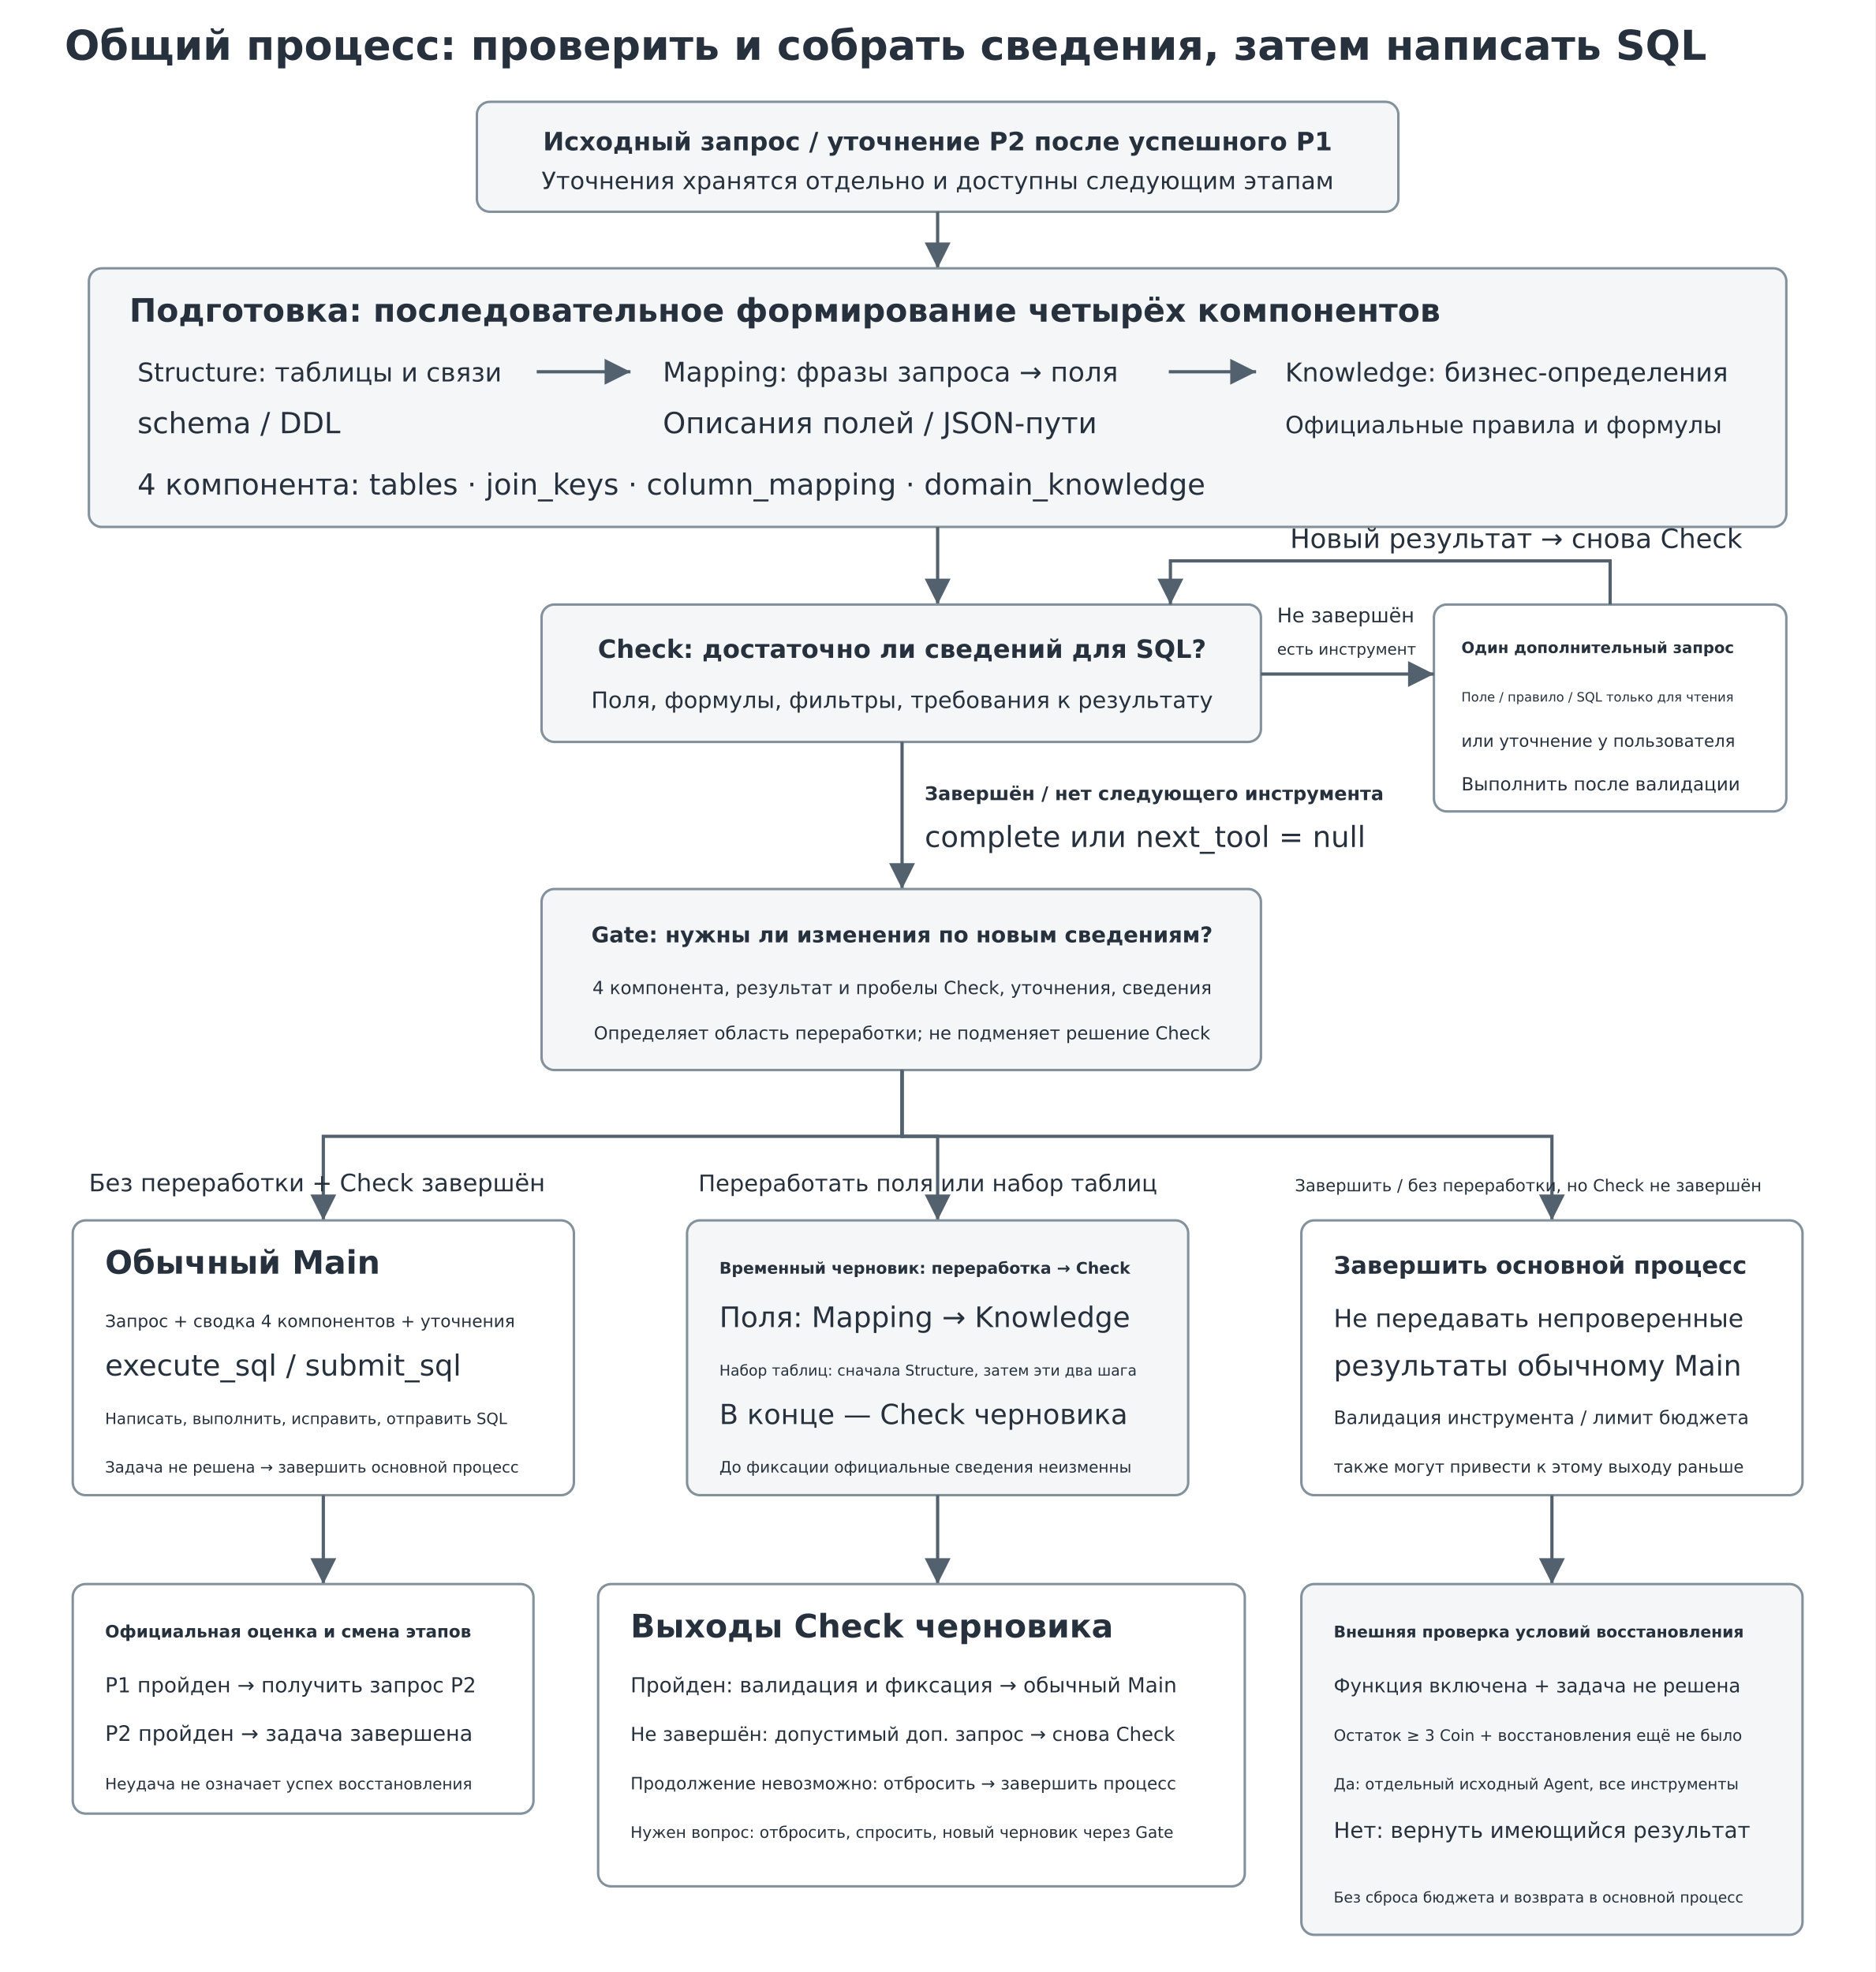
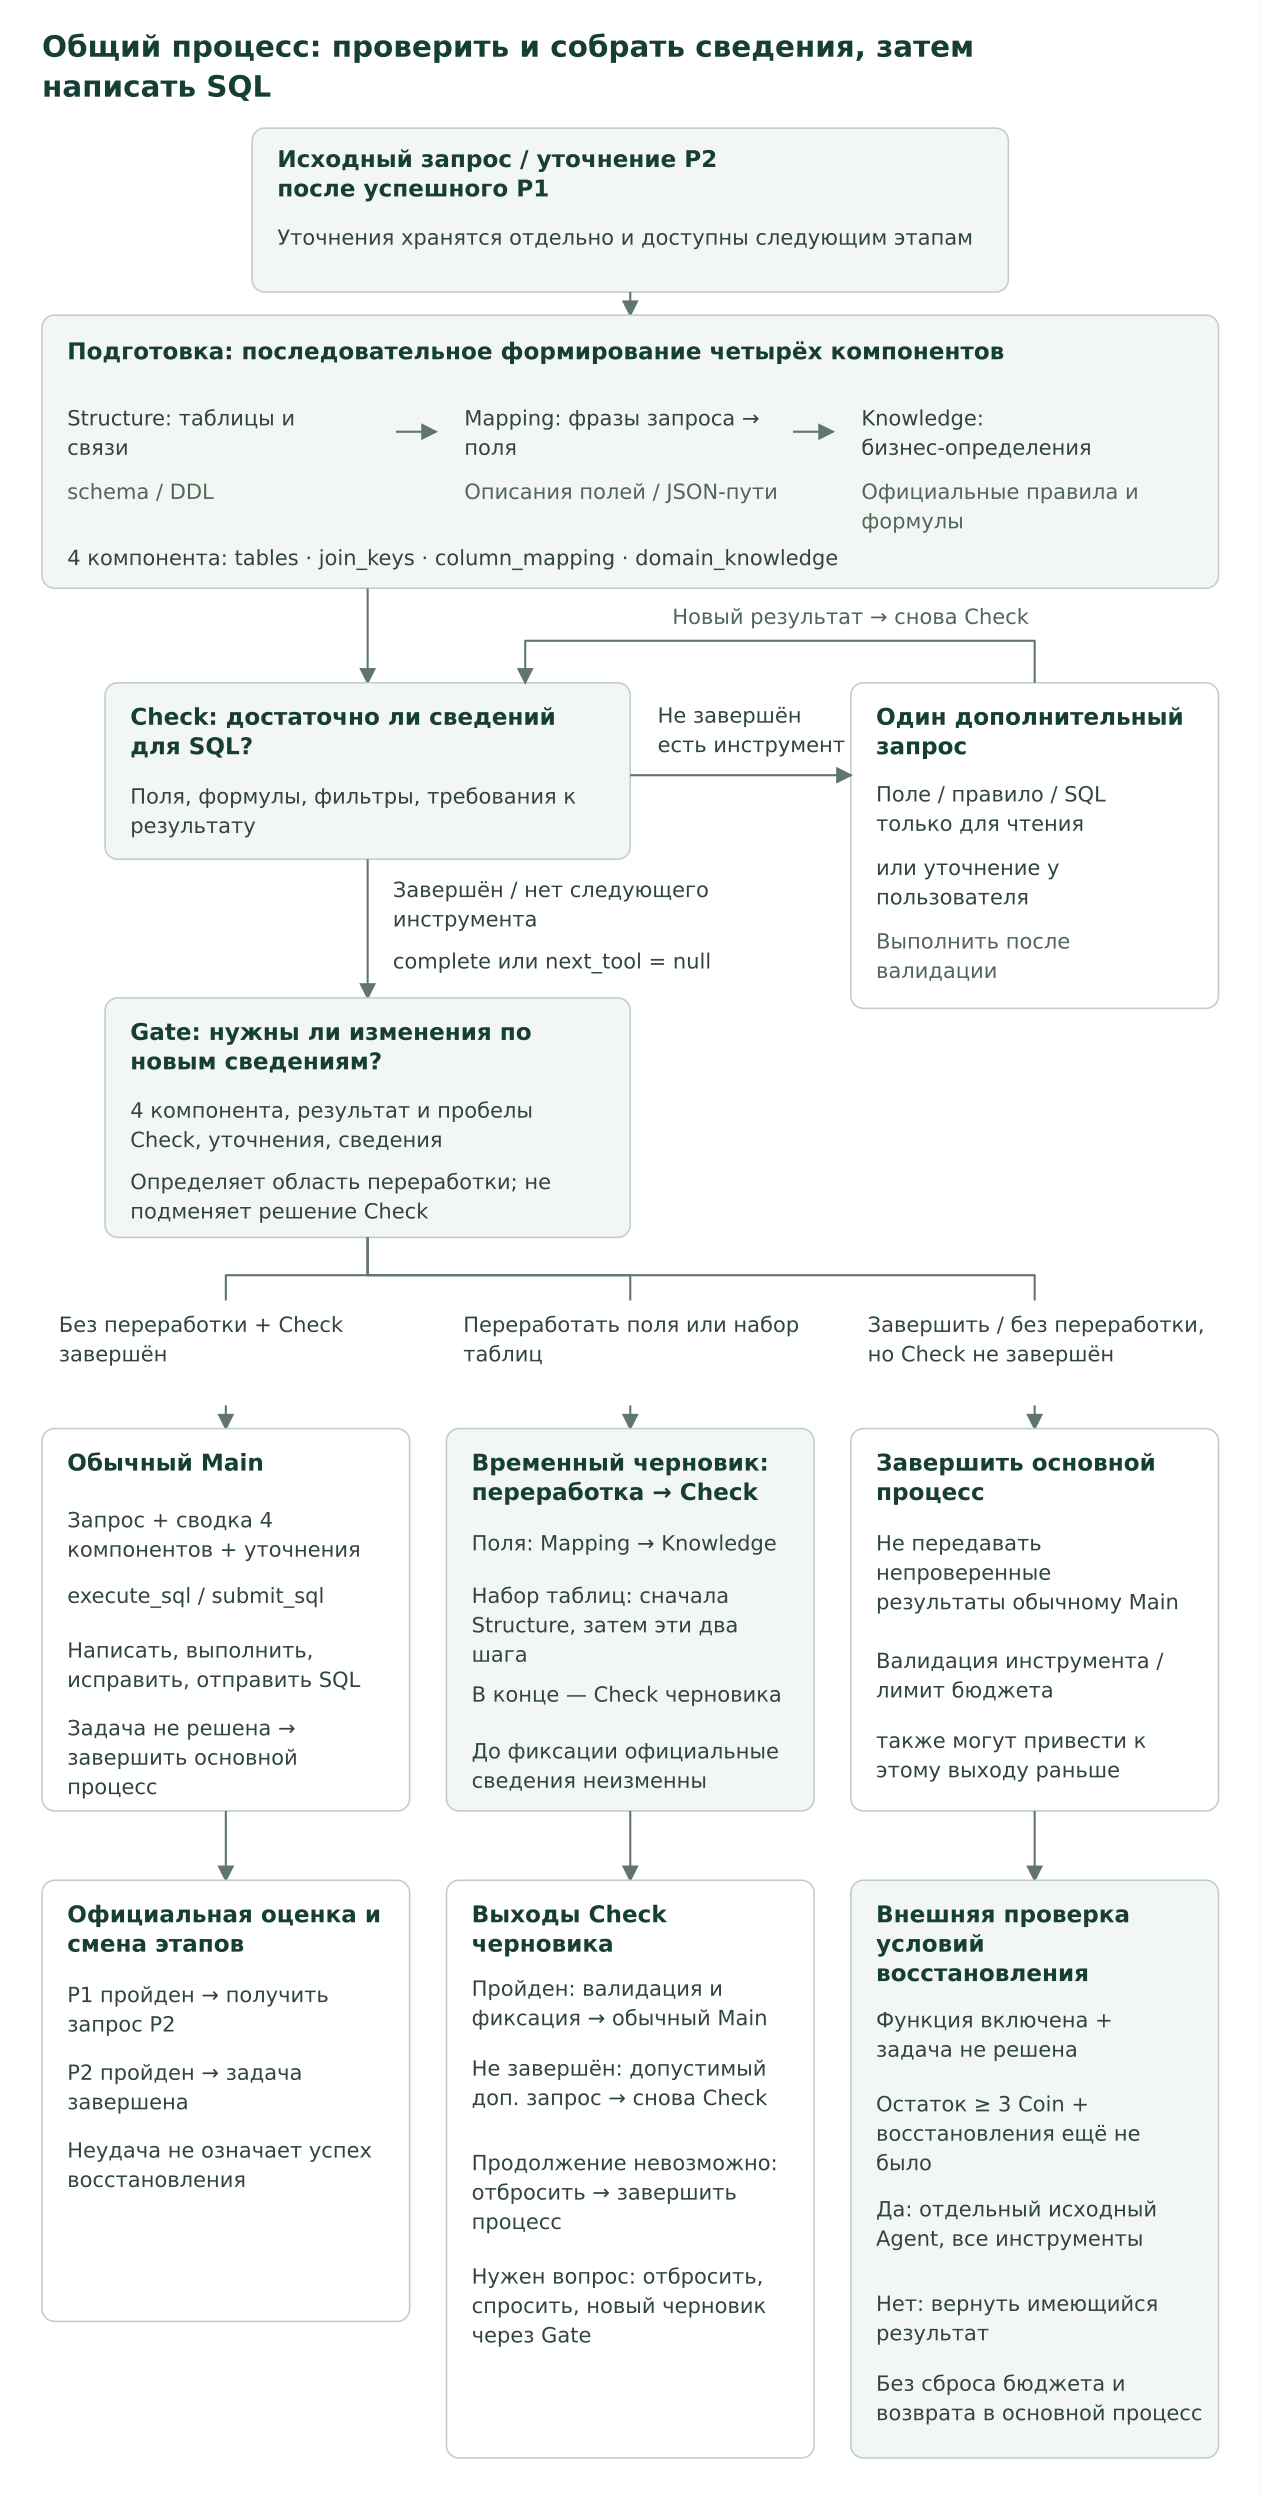
- <svg xmlns="http://www.w3.org/2000/svg" width="1160" height="1220" viewBox="0 0 1160 1220" role="img" aria-labelledby="title desc">
+ <svg xmlns="http://www.w3.org/2000/svg" width="1200" height="2380" viewBox="0 0 1200 2380" role="img" aria-labelledby="title desc">
  <defs>
-     <marker id="arrow" markerWidth="9" markerHeight="9" refX="8" refY="4" orient="auto" markerUnits="strokeWidth">
-       <path d="M0,0 L8,4 L0,8 Z" fill="#52616d" />
+     <marker id="arrow" markerWidth="8" markerHeight="8" refX="7" refY="4" orient="auto" markerUnits="strokeWidth">
+       <path d="M0,0 L8,4 L0,8 Z" fill="#60756c" />
    </marker>
  </defs>
  <style>
-     text{font-family:"Microsoft YaHei","Noto Sans CJK SC",sans-serif;fill:#26313d;font-size:20px}
-     .title{font-size:26px;font-weight:700}.bold{font-weight:700}.small{font-size:18px}.note{font-size:18px;fill:#52616d}
-     .box{fill:#f4f6f8;stroke:#83919c;stroke-width:1.5;rx:8}.plain{fill:white;stroke:#83919c;stroke-width:1.5;rx:8}
-     .edge{fill:none;stroke:#52616d;stroke-width:2;marker-end:url(#arrow)}
+     text{font-family:"DejaVu Sans",Arial,sans-serif;font-size:20px;fill:#30453c}
+     .title{font-size:28px;font-weight:700;fill:#173e35}
+     .heading{font-size:22px;font-weight:700;fill:#173e35}
+     .muted{fill:#50665a}
+     .card{fill:#fff;stroke:#bfcec5;stroke-width:1.5;rx:12}
+     .tinted{fill:#f3f7f4}
+     .edge{fill:none;stroke:#60756c;stroke-width:2;stroke-linejoin:round;marker-end:url(#arrow)}
  </style>
-   <rect width="1160" height="1220" fill="white" />
-   <text x="40" y="37" class="title" style="font-size:25.50px;font-family:DejaVu Sans,sans-serif">Общий процесс: проверить и собрать сведения, затем написать SQL</text>
-   <rect class="box" x="295" y="63" width="570" height="68" />
-   <text x="580" y="93" text-anchor="middle" class="bold" style="font-size:15.67px;font-family:DejaVu Sans,sans-serif">Исходный запрос / уточнение P2 после успешного P1</text>
-   <text x="580" y="117" text-anchor="middle" class="small" style="font-size:14.80px;font-family:DejaVu Sans,sans-serif">Уточнения хранятся отдельно и доступны следующим этапам</text>
-   <path class="edge" d="M580 131 V166" />
-   <rect class="box" x="55" y="166" width="1050" height="160" />
-   <text x="80" y="199" class="bold" style="font-size:20.00px;font-family:DejaVu Sans,sans-serif">Подготовка: последовательное формирование четырёх компонентов</text>
-   <text x="85" y="236" style="font-size:16.00px;font-family:DejaVu Sans,sans-serif">Structure: таблицы и связи</text>
-   <text x="410" y="236" style="font-size:16.69px;font-family:DejaVu Sans,sans-serif">Mapping: фразы запроса → поля</text>
-   <text x="795" y="236" style="font-size:16.01px;font-family:DejaVu Sans,sans-serif">Knowledge: бизнес-определения</text>
-   <path class="edge" d="M332 230 H390" />
-   <path class="edge" d="M723 230 H777" />
-   <text x="85" y="268" class="small" style="font-size:18.00px;font-family:DejaVu Sans,sans-serif">schema / DDL</text>
-   <text x="410" y="268" class="small" style="font-size:18.00px;font-family:DejaVu Sans,sans-serif">Описания полей / JSON-пути</text>
-   <text x="795" y="268" class="small" style="font-size:14.69px;font-family:DejaVu Sans,sans-serif">Официальные правила и формулы</text>
-   <text x="85" y="306" class="small" style="font-size:18.00px;font-family:DejaVu Sans,sans-serif">4 компонента: tables · join_keys · column_mapping · domain_knowledge</text>
-   <path class="edge" d="M580 326 V374" />
-   <rect class="box" x="335" y="374" width="445" height="85" />
-   <text x="558" y="407" text-anchor="middle" class="bold" style="font-size:15.63px;font-family:DejaVu Sans,sans-serif">Check: достаточно ли сведений для SQL?</text>
-   <text x="558" y="438" text-anchor="middle" class="small" style="font-size:13.98px;font-family:DejaVu Sans,sans-serif">Поля, формулы, фильтры, требования к результату</text>
-   <rect class="plain" x="887" y="374" width="218" height="128" />
-   <text x="904" y="404" class="bold" style="font-size:9.58px;font-family:DejaVu Sans,sans-serif">Один дополнительный запрос</text>
-   <text x="904" y="434" class="small" style="font-size:7.96px;font-family:DejaVu Sans,sans-serif">Поле / правило / SQL только для чтения</text>
-   <text x="904" y="462" class="small" style="font-size:10.37px;font-family:DejaVu Sans,sans-serif">или уточнение у пользователя</text>
-   <text x="904" y="489" class="small" style="font-size:11.24px;font-family:DejaVu Sans,sans-serif">Выполнить после валидации</text>
-   <path class="edge" d="M780 417 H887" />
-   <text x="790" y="385" class="small" style="font-size:12.39px;font-family:DejaVu Sans,sans-serif">Не завершён</text>
-   <text x="790" y="405" class="small" style="font-size:9.64px;font-family:DejaVu Sans,sans-serif">есть инструмент</text>
-   <path class="edge" d="M996 374 V347 H724 V374" />
-   <text x="798" y="339" class="small" style="font-size:16.48px;font-family:DejaVu Sans,sans-serif">Новый результат → снова Check</text>
-   <path class="edge" d="M558 459 V550" />
-   <text x="572" y="495" class="bold" style="font-size:11.66px;font-family:DejaVu Sans,sans-serif">Завершён / нет следующего инструмента</text>
-   <text x="572" y="524" class="small" style="font-size:18.00px;font-family:DejaVu Sans,sans-serif">complete или next_tool = null</text>
-   <rect class="box" x="335" y="550" width="445" height="112" />
-   <text x="558" y="583" text-anchor="middle" class="bold" style="font-size:13.43px;font-family:DejaVu Sans,sans-serif">Gate: нужны ли изменения по новым сведениям?</text>
-   <text x="558" y="615" text-anchor="middle" class="small" style="font-size:11.15px;font-family:DejaVu Sans,sans-serif">4 компонента, результат и пробелы Check, уточнения, сведения</text>
-   <text x="558" y="643" text-anchor="middle" class="small" style="font-size:11.04px;font-family:DejaVu Sans,sans-serif">Определяет область переработки; не подменяет решение Check</text>
-   <path class="edge" d="M558 662 V703 H200 V755" />
-   <path class="edge" d="M558 662 V703 H580 V755" />
-   <path class="edge" d="M558 662 V703 H960 V755" />
-   <text x="55" y="737" class="small" style="font-size:14.84px;font-family:DejaVu Sans,sans-serif">Без переработки + Check завершён</text>
-   <text x="432" y="737" class="small" style="font-size:14.13px;font-family:DejaVu Sans,sans-serif">Переработать поля или набор таблиц</text>
-   <text x="801" y="737" class="small" style="font-size:10.28px;font-family:DejaVu Sans,sans-serif">Завершить / без переработки, но Check не завершён</text>
-   <rect class="plain" x="45" y="755" width="310" height="170" />
-   <text x="65" y="788" class="bold" style="font-size:20.00px;font-family:DejaVu Sans,sans-serif">Обычный Main</text>
-   <text x="65" y="821" class="small" style="font-size:10.53px;font-family:DejaVu Sans,sans-serif">Запрос + сводка 4 компонентов + уточнения</text>
-   <text x="65" y="851" class="small" style="font-size:18.00px;font-family:DejaVu Sans,sans-serif">execute_sql / submit_sql</text>
-   <text x="65" y="881" class="small" style="font-size:9.57px;font-family:DejaVu Sans,sans-serif">Написать, выполнить, исправить, отправить SQL</text>
-   <text x="65" y="911" class="small" style="font-size:9.56px;font-family:DejaVu Sans,sans-serif">Задача не решена → завершить основной процесс</text>
-   <rect class="box" x="425" y="755" width="310" height="170" />
-   <text x="445" y="788" class="bold" style="font-size:9.93px;font-family:DejaVu Sans,sans-serif">Временный черновик: переработка → Check</text>
-   <text x="445" y="821" class="small" style="font-size:17.50px;font-family:DejaVu Sans,sans-serif">Поля: Mapping → Knowledge</text>
-   <text x="445" y="851" class="small" style="font-size:9.14px;font-family:DejaVu Sans,sans-serif">Набор таблиц: сначала Structure, затем эти два шага</text>
-   <text x="445" y="881" class="small" style="font-size:17.11px;font-family:DejaVu Sans,sans-serif">В конце — Check черновика</text>
-   <text x="445" y="911" class="small" style="font-size:9.75px;font-family:DejaVu Sans,sans-serif">До фиксации официальные сведения неизменны</text>
-   <rect class="plain" x="805" y="755" width="310" height="170" />
-   <text x="825" y="788" class="bold" style="font-size:14.90px;font-family:DejaVu Sans,sans-serif">Завершить основной процесс</text>
-   <text x="825" y="821" class="small" style="font-size:15.33px;font-family:DejaVu Sans,sans-serif">Не передавать непроверенные</text>
-   <text x="825" y="851" class="small" style="font-size:17.50px;font-family:DejaVu Sans,sans-serif">результаты обычному Main</text>
-   <text x="825" y="881" class="small" style="font-size:11.44px;font-family:DejaVu Sans,sans-serif">Валидация инструмента / лимит бюджета</text>
-   <text x="825" y="911" class="small" style="font-size:10.23px;font-family:DejaVu Sans,sans-serif">также могут привести к этому выходу раньше</text>
-   <path class="edge" d="M200 925 V980" />
-   <rect class="plain" x="45" y="980" width="285" height="142" />
-   <text x="65" y="1013" class="bold" style="font-size:10.49px;font-family:DejaVu Sans,sans-serif">Официальная оценка и смена этапов</text>
-   <text x="65" y="1047" class="small" style="font-size:12.81px;font-family:DejaVu Sans,sans-serif">P1 пройден → получить запрос P2</text>
-   <text x="65" y="1077" class="small" style="font-size:13.15px;font-family:DejaVu Sans,sans-serif">P2 пройден → задача завершена</text>
-   <text x="65" y="1107" class="small" style="font-size:9.73px;font-family:DejaVu Sans,sans-serif">Неудача не означает успех восстановления</text>
-   <path class="edge" d="M580 925 V980" />
-   <rect class="plain" x="370" y="980" width="400" height="187" />
-   <text x="390" y="1013" class="bold" style="font-size:20.00px;font-family:DejaVu Sans,sans-serif">Выходы Check черновика</text>
-   <text x="390" y="1047" class="small" style="font-size:12.82px;font-family:DejaVu Sans,sans-serif">Пройден: валидация и фиксация → обычный Main</text>
-   <text x="390" y="1077" class="small" style="font-size:11.85px;font-family:DejaVu Sans,sans-serif">Не завершён: допустимый доп. запрос → снова Check</text>
-   <text x="390" y="1107" class="small" style="font-size:10.51px;font-family:DejaVu Sans,sans-serif">Продолжение невозможно: отбросить → завершить процесс</text>
-   <text x="390" y="1137" class="small" style="font-size:9.81px;font-family:DejaVu Sans,sans-serif">Нужен вопрос: отбросить, спросить, новый черновик через Gate</text>
-   <path class="edge" d="M960 925 V980" />
-   <rect class="box" x="805" y="980" width="310" height="217" />
-   <text x="825" y="1013" class="bold" style="font-size:9.91px;font-family:DejaVu Sans,sans-serif">Внешняя проверка условий восстановления</text>
-   <text x="825" y="1047" class="small" style="font-size:11.88px;font-family:DejaVu Sans,sans-serif">Функция включена + задача не решена</text>
-   <text x="825" y="1077" class="small" style="font-size:9.71px;font-family:DejaVu Sans,sans-serif">Остаток ≥ 3 Coin + восстановления ещё не было</text>
-   <text x="825" y="1107" class="small" style="font-size:9.48px;font-family:DejaVu Sans,sans-serif">Да: отдельный исходный Agent, все инструменты</text>
-   <text x="825" y="1137" class="small" style="font-size:13.47px;font-family:DejaVu Sans,sans-serif">Нет: вернуть имеющийся результат</text>
-   <text x="825" y="1177" class="small" style="font-size:9.14px;font-family:DejaVu Sans,sans-serif">Без сброса бюджета и возврата в основной процесс</text>
+   <rect width="1200" height="2380" fill="#fff" />
+   <text data-label="0" x="40" y="54" class="title">
+     <tspan x="40" dy="0">Общий процесс: проверить и собрать сведения, затем </tspan>
+     <tspan x="40" dy="38">написать SQL</tspan>
+   </text>
+   <g data-node="request">
+     <rect class="card tinted" x="240" y="122" width="720" height="156" />
+     <text data-label="1" x="264" y="159" class="heading">
+       <tspan x="264" dy="0">Исходный запрос / уточнение P2 </tspan>
+       <tspan x="264" dy="28">после успешного P1</tspan>
+     </text>
+     <text data-label="2" x="264" y="233">
+       <tspan x="264" dy="0">Уточнения хранятся отдельно и доступны следующим этапам</tspan>
+     </text>
+   </g>
+   <path class="edge" d="M600 278 V300" />
+   <g data-node="preparation">
+     <rect class="card tinted" x="40" y="300" width="1120" height="260" />
+     <text data-label="3" x="64" y="342" class="heading">
+       <tspan x="64" dy="0">Подготовка: последовательное формирование четырёх компонентов</tspan>
+     </text>
+     <text data-label="4" x="64" y="405">
+       <tspan x="64" dy="0">Structure: таблицы и </tspan>
+       <tspan x="64" dy="28">связи</tspan>
+     </text>
+     <text data-label="5" x="442" y="405">
+       <tspan x="442" dy="0">Mapping: фразы запроса → </tspan>
+       <tspan x="442" dy="28">поля</tspan>
+     </text>
+     <text data-label="6" x="820" y="405">
+       <tspan x="820" dy="0">Knowledge: </tspan>
+       <tspan x="820" dy="28">бизнес-определения</tspan>
+     </text>
+     <path class="edge" d="M377 411 H415" />
+     <path class="edge" d="M755 411 H793" />
+     <text data-label="7" x="64" y="475" class="muted">
+       <tspan x="64" dy="0">schema / DDL</tspan>
+     </text>
+     <text data-label="8" x="442" y="475" class="muted">
+       <tspan x="442" dy="0">Описания полей / JSON-пути</tspan>
+     </text>
+     <text data-label="9" x="820" y="475" class="muted">
+       <tspan x="820" dy="0">Официальные правила и </tspan>
+       <tspan x="820" dy="28">формулы</tspan>
+     </text>
+     <text data-label="10" x="64" y="538">
+       <tspan x="64" dy="0">4 компонента: tables · join_keys · column_mapping · domain_knowledge</tspan>
+     </text>
+   </g>
+   <path class="edge" d="M350 560 V650" />
+   <g data-node="check">
+     <rect class="card tinted" x="100" y="650" width="500" height="168" />
+     <text data-label="11" x="124" y="690" class="heading">
+       <tspan x="124" dy="0">Check: достаточно ли сведений </tspan>
+       <tspan x="124" dy="28">для SQL?</tspan>
+     </text>
+     <text data-label="12" x="124" y="765">
+       <tspan x="124" dy="0">Поля, формулы, фильтры, требования к </tspan>
+       <tspan x="124" dy="28">результату</tspan>
+     </text>
+   </g>
+   <g data-node="extra-request">
+     <rect class="card" x="810" y="650" width="350" height="310" />
+     <text data-label="13" x="834" y="690" class="heading">
+       <tspan x="834" dy="0">Один дополнительный </tspan>
+       <tspan x="834" dy="28">запрос</tspan>
+     </text>
+     <text data-label="14" x="834" y="763">
+       <tspan x="834" dy="0">Поле / правило / SQL </tspan>
+       <tspan x="834" dy="28">только для чтения</tspan>
+     </text>
+     <text data-label="15" x="834" y="833">
+       <tspan x="834" dy="0">или уточнение у </tspan>
+       <tspan x="834" dy="28">пользователя</tspan>
+     </text>
+     <text data-label="16" x="834" y="903" class="muted">
+       <tspan x="834" dy="0">Выполнить после </tspan>
+       <tspan x="834" dy="28">валидации</tspan>
+     </text>
+   </g>
+   <text data-label="17" x="626" y="688">
+     <tspan x="626" dy="0">Не завершён</tspan>
+   </text>
+   <text data-label="18" x="626" y="716">
+     <tspan x="626" dy="0">есть инструмент</tspan>
+   </text>
+   <path class="edge" d="M600 738 H810" />
+   <path class="edge" d="M985 650 V610 H500 V650" />
+   <text data-label="19" x="640" y="594" class="muted">
+     <tspan x="640" dy="0">Новый результат → снова Check</tspan>
+   </text>
+   <path class="edge" d="M350 818 V950" />
+   <text data-label="20" x="374" y="854">
+     <tspan x="374" dy="0">Завершён / нет следующего </tspan>
+     <tspan x="374" dy="28">инструмента</tspan>
+   </text>
+   <text data-label="21" x="374" y="922">
+     <tspan x="374" dy="0">complete или next_tool = null</tspan>
+   </text>
+   <g data-node="gate">
+     <rect class="card tinted" x="100" y="950" width="500" height="228" />
+     <text data-label="22" x="124" y="990" class="heading">
+       <tspan x="124" dy="0">Gate: нужны ли изменения по </tspan>
+       <tspan x="124" dy="28">новым сведениям?</tspan>
+     </text>
+     <text data-label="23" x="124" y="1064">
+       <tspan x="124" dy="0">4 компонента, результат и пробелы </tspan>
+       <tspan x="124" dy="28">Check, уточнения, сведения</tspan>
+     </text>
+     <text data-label="24" x="124" y="1132">
+       <tspan x="124" dy="0">Определяет область переработки; не </tspan>
+       <tspan x="124" dy="28">подменяет решение Check</tspan>
+     </text>
+   </g>
+   <path class="edge" d="M350 1178 V1214 H215 V1360" />
+   <path class="edge" d="M350 1178 V1214 H600 V1360" />
+   <path class="edge" d="M350 1178 V1214 H985 V1360" />
+   <rect x="40" y="1238" width="350" height="100" fill="#fff" />
+   <text data-label="25" x="56" y="1268">
+     <tspan x="56" dy="0">Без переработки + Check </tspan>
+     <tspan x="56" dy="28">завершён</tspan>
+   </text>
+   <rect x="425" y="1238" width="350" height="100" fill="#fff" />
+   <text data-label="26" x="441" y="1268">
+     <tspan x="441" dy="0">Переработать поля или набор </tspan>
+     <tspan x="441" dy="28">таблиц</tspan>
+   </text>
+   <rect x="810" y="1238" width="350" height="100" fill="#fff" />
+   <text data-label="27" x="826" y="1268">
+     <tspan x="826" dy="0">Завершить / без переработки, </tspan>
+     <tspan x="826" dy="28">но Check не завершён</tspan>
+   </text>
+   <g data-node="main">
+     <rect class="card" x="40" y="1360" width="350" height="364" />
+     <text data-label="28" x="64" y="1400" class="heading">
+       <tspan x="64" dy="0">Обычный Main</tspan>
+     </text>
+     <text data-label="29" x="64" y="1454">
+       <tspan x="64" dy="0">Запрос + сводка 4 </tspan>
+       <tspan x="64" dy="28">компонентов + уточнения</tspan>
+     </text>
+     <text data-label="30" x="64" y="1526">
+       <tspan x="64" dy="0">execute_sql / submit_sql</tspan>
+     </text>
+     <text data-label="31" x="64" y="1578">
+       <tspan x="64" dy="0">Написать, выполнить, </tspan>
+       <tspan x="64" dy="28">исправить, отправить SQL</tspan>
+     </text>
+     <text data-label="32" x="64" y="1652">
+       <tspan x="64" dy="0">Задача не решена → </tspan>
+       <tspan x="64" dy="28">завершить основной </tspan>
+       <tspan x="64" dy="28">процесс</tspan>
+     </text>
+   </g>
+   <g data-node="draft">
+     <rect class="card tinted" x="425" y="1360" width="350" height="364" />
+     <text data-label="33" x="449" y="1400" class="heading">
+       <tspan x="449" dy="0">Временный черновик: </tspan>
+       <tspan x="449" dy="28">переработка → Check</tspan>
+     </text>
+     <text data-label="34" x="449" y="1476">
+       <tspan x="449" dy="0">Поля: Mapping → Knowledge</tspan>
+     </text>
+     <text data-label="35" x="449" y="1526">
+       <tspan x="449" dy="0">Набор таблиц: сначала </tspan>
+       <tspan x="449" dy="28">Structure, затем эти два </tspan>
+       <tspan x="449" dy="28">шага</tspan>
+     </text>
+     <text data-label="36" x="449" y="1620">
+       <tspan x="449" dy="0">В конце — Check черновика</tspan>
+     </text>
+     <text data-label="37" x="449" y="1674">
+       <tspan x="449" dy="0">До фиксации официальные </tspan>
+       <tspan x="449" dy="28">сведения неизменны</tspan>
+     </text>
+   </g>
+   <g data-node="stop">
+     <rect class="card" x="810" y="1360" width="350" height="364" />
+     <text data-label="38" x="834" y="1400" class="heading">
+       <tspan x="834" dy="0">Завершить основной </tspan>
+       <tspan x="834" dy="28">процесс</tspan>
+     </text>
+     <text data-label="39" x="834" y="1476">
+       <tspan x="834" dy="0">Не передавать </tspan>
+       <tspan x="834" dy="28">непроверенные</tspan>
+     </text>
+     <text data-label="40" x="834" y="1532">
+       <tspan x="834" dy="0">результаты обычному Main</tspan>
+     </text>
+     <text data-label="41" x="834" y="1588">
+       <tspan x="834" dy="0">Валидация инструмента / </tspan>
+       <tspan x="834" dy="28">лимит бюджета</tspan>
+     </text>
+     <text data-label="42" x="834" y="1664">
+       <tspan x="834" dy="0">также могут привести к </tspan>
+       <tspan x="834" dy="28">этому выходу раньше</tspan>
+     </text>
+   </g>
+   <path class="edge" d="M215 1724 V1790" />
+   <path class="edge" d="M600 1724 V1790" />
+   <path class="edge" d="M985 1724 V1790" />
+   <g data-node="evaluation">
+     <rect class="card" x="40" y="1790" width="350" height="420" />
+     <text data-label="43" x="64" y="1830" class="heading">
+       <tspan x="64" dy="0">Официальная оценка и </tspan>
+       <tspan x="64" dy="28">смена этапов</tspan>
+     </text>
+     <text data-label="44" x="64" y="1906">
+       <tspan x="64" dy="0">P1 пройден → получить </tspan>
+       <tspan x="64" dy="28">запрос P2</tspan>
+     </text>
+     <text data-label="45" x="64" y="1980">
+       <tspan x="64" dy="0">P2 пройден → задача </tspan>
+       <tspan x="64" dy="28">завершена</tspan>
+     </text>
+     <text data-label="46" x="64" y="2054">
+       <tspan x="64" dy="0">Неудача не означает успех </tspan>
+       <tspan x="64" dy="28">восстановления</tspan>
+     </text>
+   </g>
+   <g data-node="draft-exits">
+     <rect class="card" x="425" y="1790" width="350" height="550" />
+     <text data-label="47" x="449" y="1830" class="heading">
+       <tspan x="449" dy="0">Выходы Check </tspan>
+       <tspan x="449" dy="28">черновика</tspan>
+     </text>
+     <text data-label="48" x="449" y="1900">
+       <tspan x="449" dy="0">Пройден: валидация и </tspan>
+       <tspan x="449" dy="28">фиксация → обычный Main</tspan>
+     </text>
+     <text data-label="49" x="449" y="1976">
+       <tspan x="449" dy="0">Не завершён: допустимый </tspan>
+       <tspan x="449" dy="28">доп. запрос → снова Check</tspan>
+     </text>
+     <text data-label="50" x="449" y="2066">
+       <tspan x="449" dy="0">Продолжение невозможно: </tspan>
+       <tspan x="449" dy="28">отбросить → завершить </tspan>
+       <tspan x="449" dy="28">процесс</tspan>
+     </text>
+     <text data-label="51" x="449" y="2174">
+       <tspan x="449" dy="0">Нужен вопрос: отбросить, </tspan>
+       <tspan x="449" dy="28">спросить, новый черновик </tspan>
+       <tspan x="449" dy="28">через Gate</tspan>
+     </text>
+   </g>
+   <g data-node="fallback">
+     <rect class="card tinted" x="810" y="1790" width="350" height="550" />
+     <text data-label="52" x="834" y="1830" class="heading">
+       <tspan x="834" dy="0">Внешняя проверка </tspan>
+       <tspan x="834" dy="28">условий </tspan>
+       <tspan x="834" dy="28">восстановления</tspan>
+     </text>
+     <text data-label="53" x="834" y="1930">
+       <tspan x="834" dy="0">Функция включена + </tspan>
+       <tspan x="834" dy="28">задача не решена</tspan>
+     </text>
+     <text data-label="54" x="834" y="2010">
+       <tspan x="834" dy="0">Остаток ≥ 3 Coin + </tspan>
+       <tspan x="834" dy="28">восстановления ещё не </tspan>
+       <tspan x="834" dy="28">было</tspan>
+     </text>
+     <text data-label="55" x="834" y="2110">
+       <tspan x="834" dy="0">Да: отдельный исходный </tspan>
+       <tspan x="834" dy="28">Agent, все инструменты</tspan>
+     </text>
+     <text data-label="56" x="834" y="2200">
+       <tspan x="834" dy="0">Нет: вернуть имеющийся </tspan>
+       <tspan x="834" dy="28">результат</tspan>
+     </text>
+     <text data-label="57" x="834" y="2276">
+       <tspan x="834" dy="0">Без сброса бюджета и </tspan>
+       <tspan x="834" dy="28">возврата в основной процесс</tspan>
+     </text>
+   </g>
</svg>
